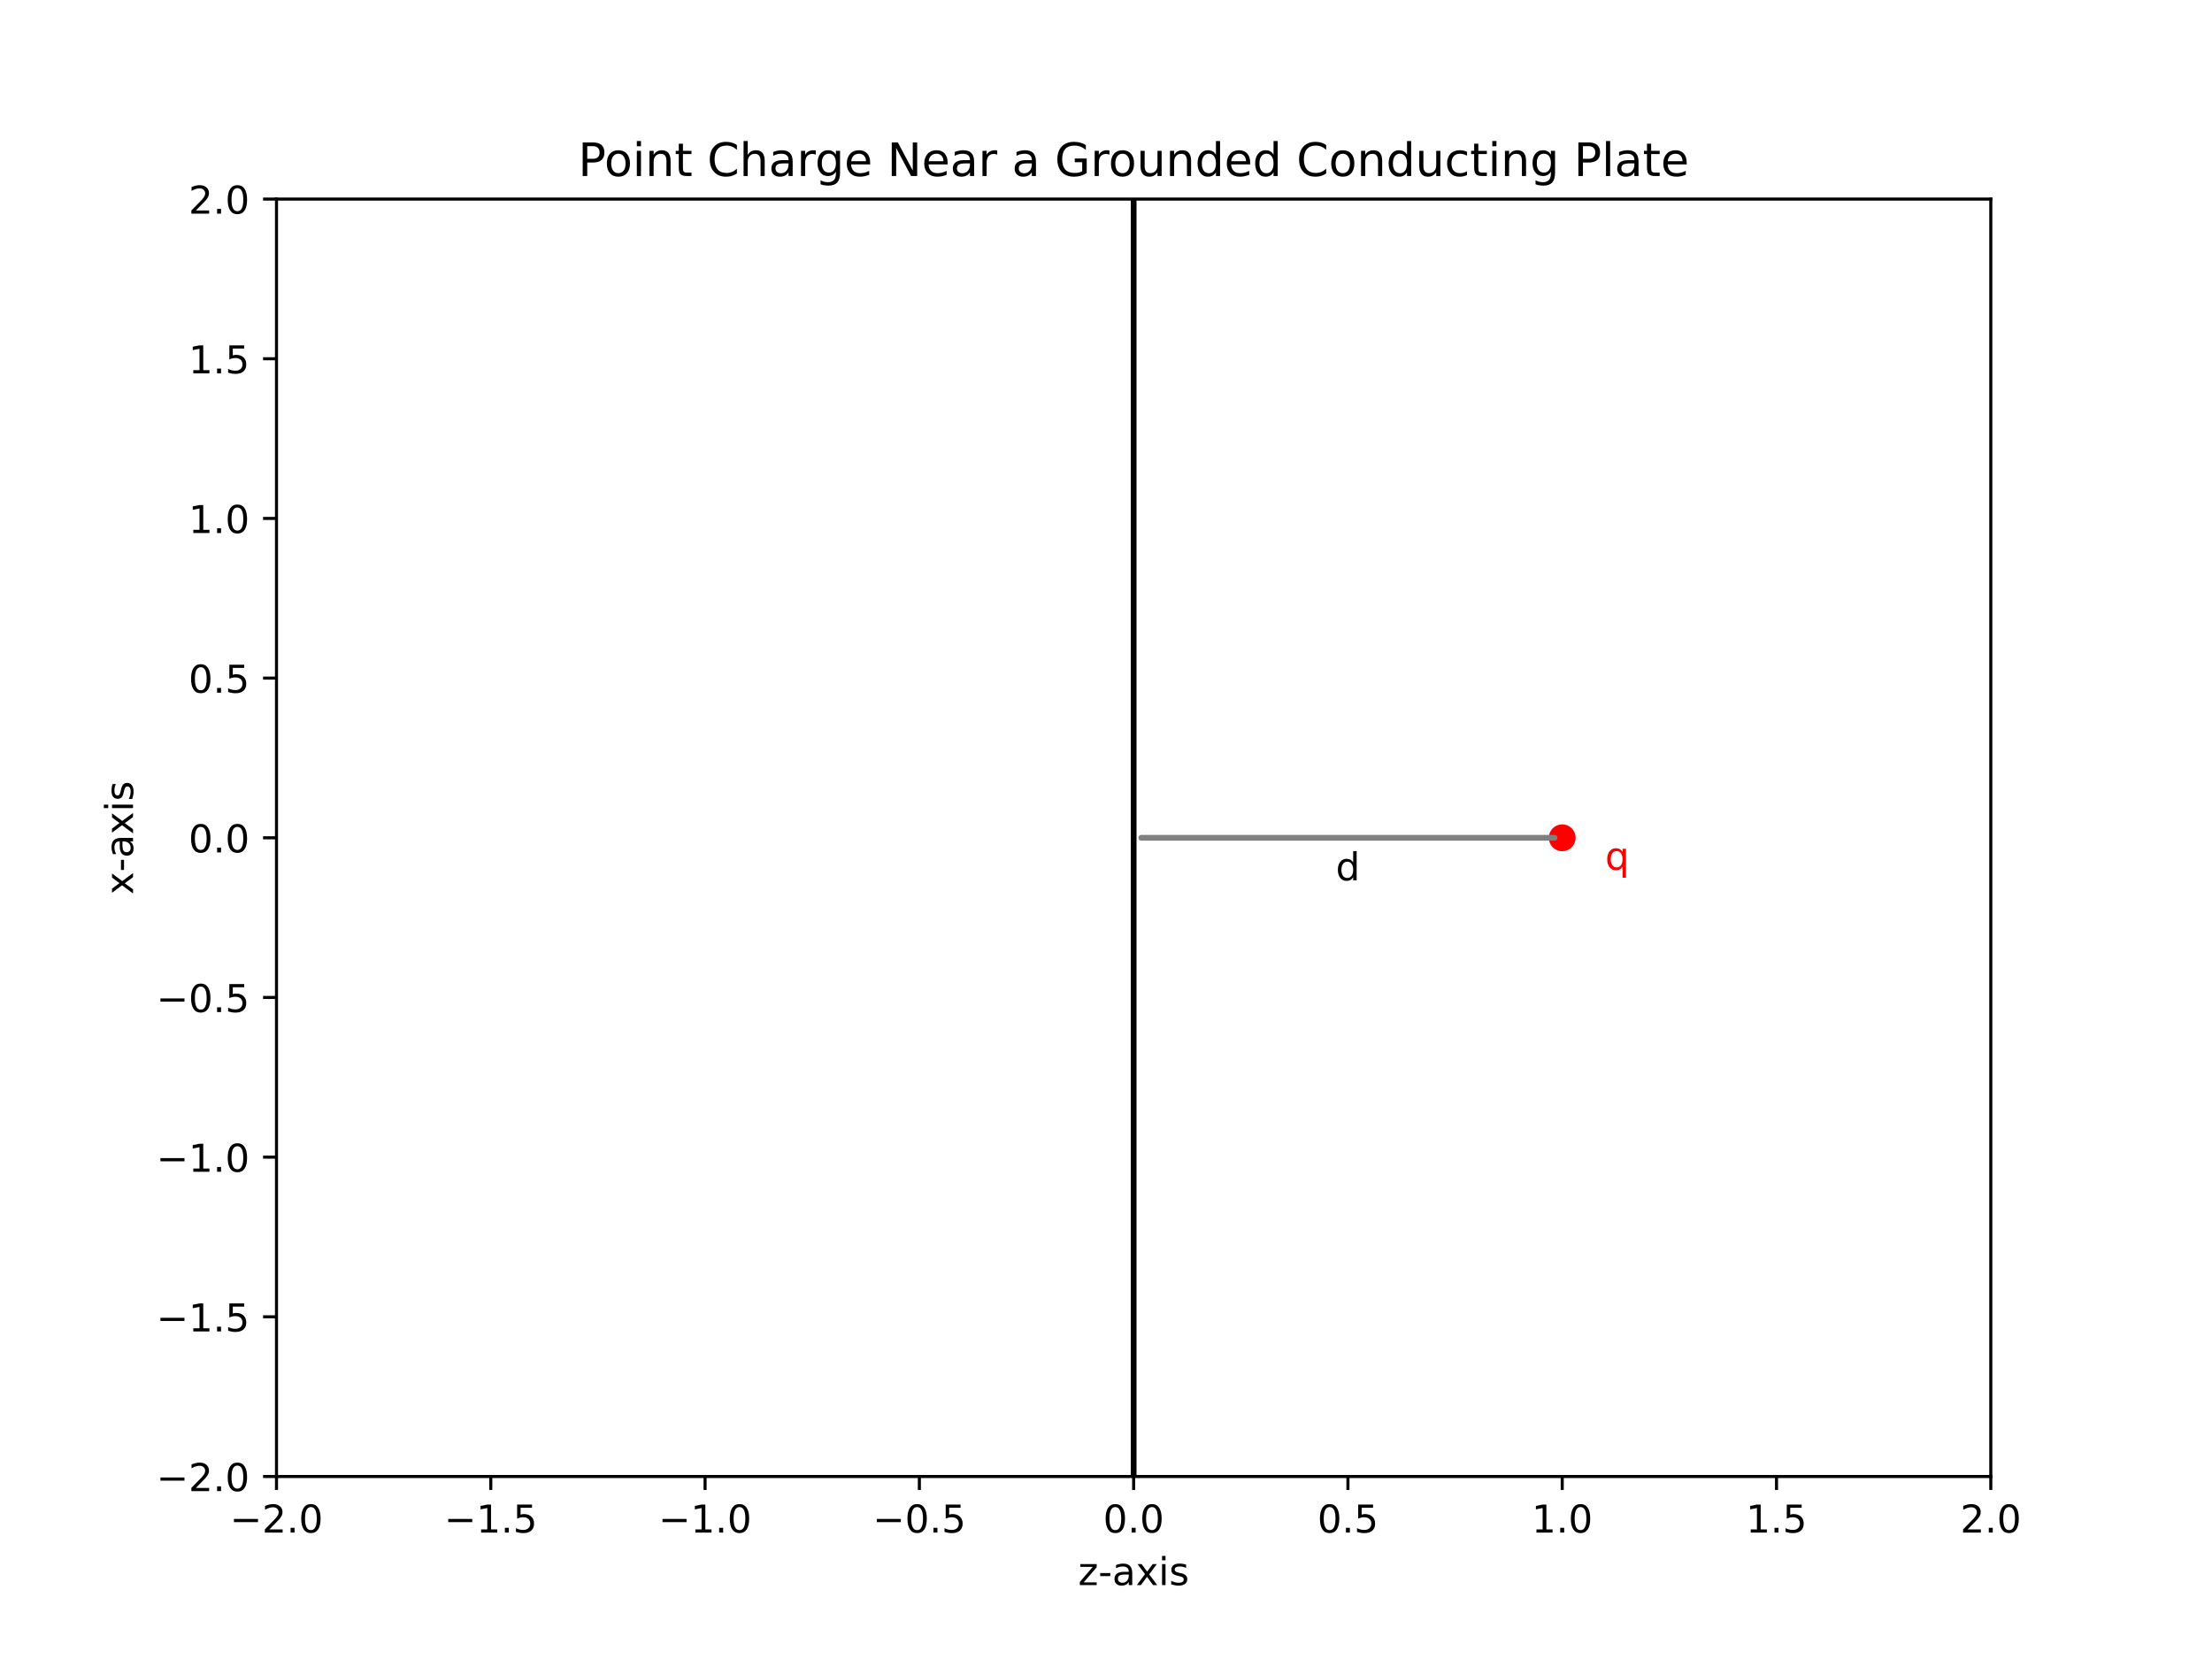
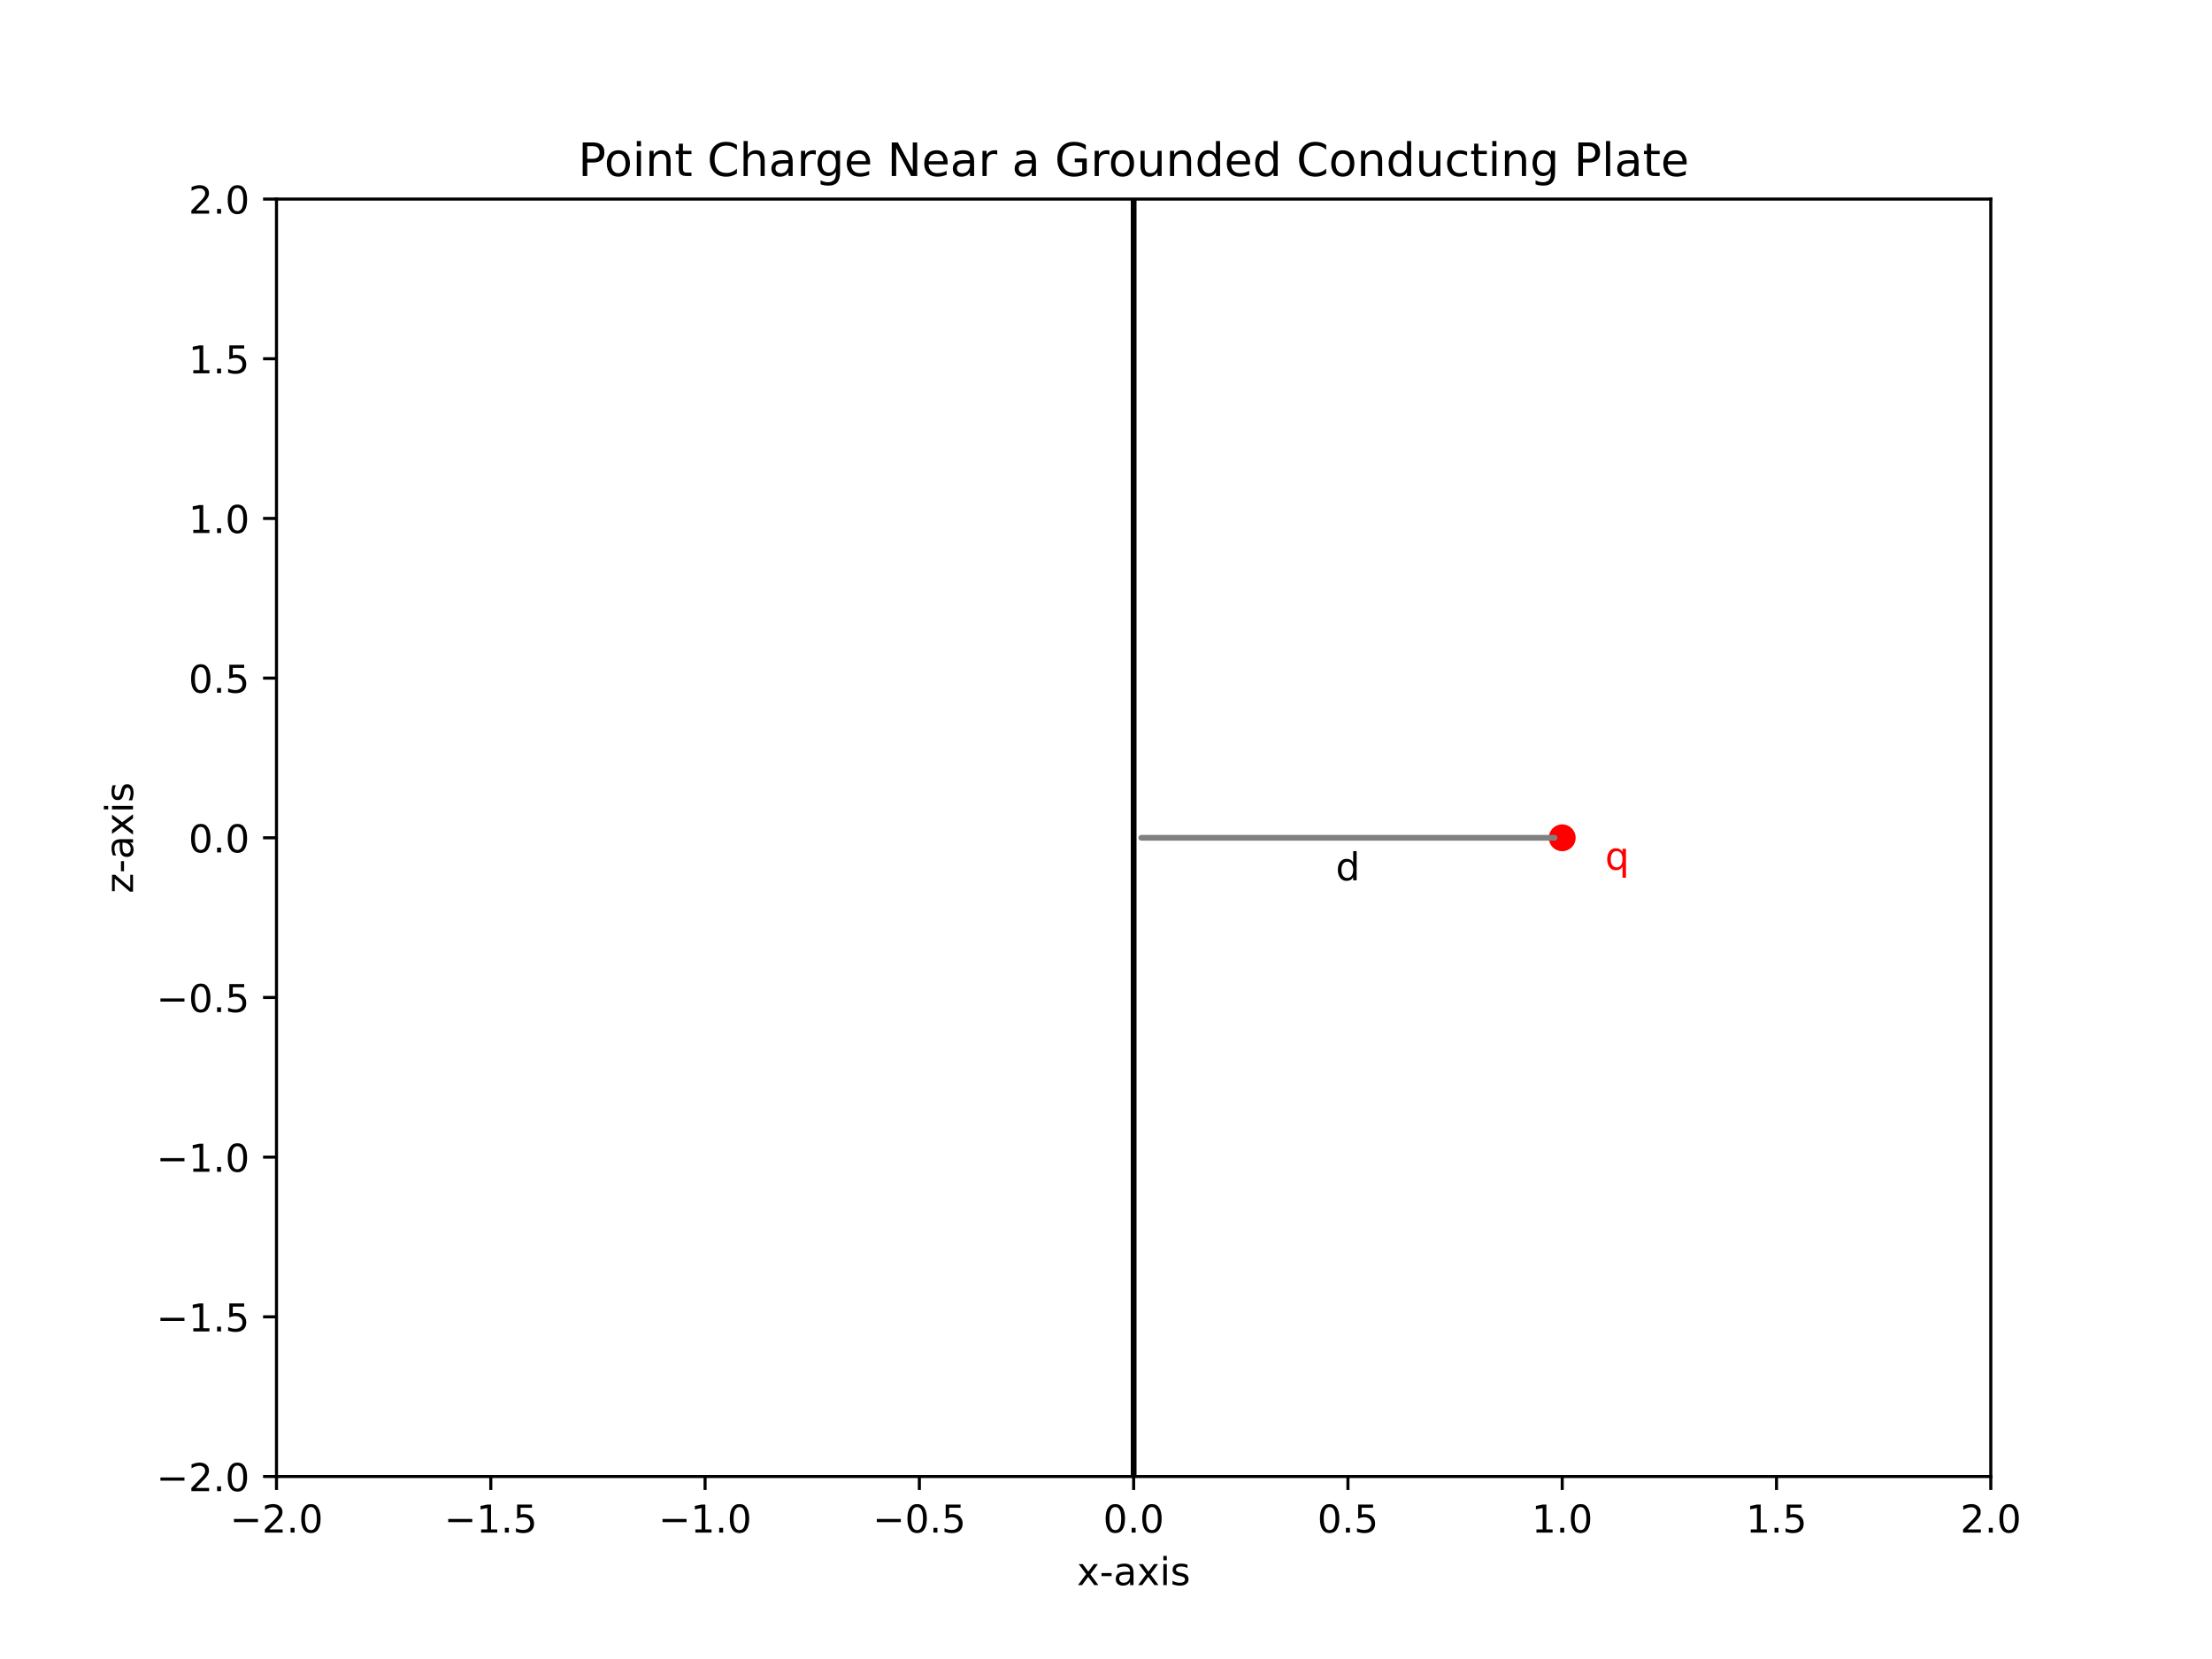
<svg xmlns="http://www.w3.org/2000/svg" xmlns:xlink="http://www.w3.org/1999/xlink" width="576pt" height="432pt" viewBox="0 0 576 432" version="1.1">
  <defs>
    <style type="text/css">*{stroke-linejoin: round; stroke-linecap: butt}</style>
  </defs>
  <g id="figure_1">
    <g id="patch_1">
      <path d="M 0 432  L 576 432  L 576 0  L 0 0  z " style="fill: #ffffff" />
    </g>
    <g id="axes_1">
      <g id="patch_2">
        <path d="M 72 384.48  L 518.4 384.48  L 518.4 51.84  L 72 51.84  z " style="fill: #ffffff" />
      </g>
      <g id="matplotlib.axis_1">
        <g id="xtick_1">
          <g id="line2d_1">
            <defs>
-               <path id="md4dc436778" d="M 0 0  L 0 3.5  " style="stroke: #000000; stroke-width: 0.8" />
+               <path id="mcc4cd0600a" d="M 0 0  L 0 3.5  " style="stroke: #000000; stroke-width: 0.8" />
            </defs>
            <g>
-               <use xlink:href="#md4dc436778" x="72" y="384.48" style="stroke: #000000; stroke-width: 0.8" />
+               <use xlink:href="#mcc4cd0600a" x="72" y="384.48" style="stroke: #000000; stroke-width: 0.8" />
            </g>
          </g>
          <g id="text_1">
            <g transform="translate(59.85859 399.0784) scale(0.1 -0.1)">
              <defs>
                <path id="DejaVuSans-2212" d="M 678 2272  L 4684 2272  L 4684 1741  L 678 1741  L 678 2272  z " transform="scale(0.015625)" />
                <path id="DejaVuSans-32" d="M 1228 531  L 3431 531  L 3431 0  L 469 0  L 469 531  Q 828 903 1448 1529  Q 2069 2156 2228 2338  Q 2531 2678 2651 2914  Q 2772 3150 2772 3378  Q 2772 3750 2511 3984  Q 2250 4219 1831 4219  Q 1534 4219 1204 4116  Q 875 4013 500 3803  L 500 4441  Q 881 4594 1212 4672  Q 1544 4750 1819 4750  Q 2544 4750 2975 4387  Q 3406 4025 3406 3419  Q 3406 3131 3298 2873  Q 3191 2616 2906 2266  Q 2828 2175 2409 1742  Q 1991 1309 1228 531  z " transform="scale(0.015625)" />
                <path id="DejaVuSans-2e" d="M 684 794  L 1344 794  L 1344 0  L 684 0  L 684 794  z " transform="scale(0.015625)" />
                <path id="DejaVuSans-30" d="M 2034 4250  Q 1547 4250 1301 3770  Q 1056 3291 1056 2328  Q 1056 1369 1301 889  Q 1547 409 2034 409  Q 2525 409 2770 889  Q 3016 1369 3016 2328  Q 3016 3291 2770 3770  Q 2525 4250 2034 4250  z M 2034 4750  Q 2819 4750 3233 4129  Q 3647 3509 3647 2328  Q 3647 1150 3233 529  Q 2819 -91 2034 -91  Q 1250 -91 836 529  Q 422 1150 422 2328  Q 422 3509 836 4129  Q 1250 4750 2034 4750  z " transform="scale(0.015625)" />
              </defs>
              <use xlink:href="#DejaVuSans-2212" />
              <use xlink:href="#DejaVuSans-32" x="83.789" />
              <use xlink:href="#DejaVuSans-2e" x="147.412" />
              <use xlink:href="#DejaVuSans-30" x="179.199" />
            </g>
          </g>
        </g>
        <g id="xtick_2">
          <g id="line2d_2">
            <g>
-               <use xlink:href="#md4dc436778" x="127.8" y="384.48" style="stroke: #000000; stroke-width: 0.8" />
+               <use xlink:href="#mcc4cd0600a" x="127.8" y="384.48" style="stroke: #000000; stroke-width: 0.8" />
            </g>
          </g>
          <g id="text_2">
            <g transform="translate(115.6586 399.0784) scale(0.1 -0.1)">
              <defs>
                <path id="DejaVuSans-31" d="M 794 531  L 1825 531  L 1825 4091  L 703 3866  L 703 4441  L 1819 4666  L 2450 4666  L 2450 531  L 3481 531  L 3481 0  L 794 0  L 794 531  z " transform="scale(0.015625)" />
                <path id="DejaVuSans-35" d="M 691 4666  L 3169 4666  L 3169 4134  L 1269 4134  L 1269 2991  Q 1406 3038 1543 3061  Q 1681 3084 1819 3084  Q 2600 3084 3056 2656  Q 3513 2228 3513 1497  Q 3513 744 3044 326  Q 2575 -91 1722 -91  Q 1428 -91 1123 -41  Q 819 9 494 109  L 494 744  Q 775 591 1075 516  Q 1375 441 1709 441  Q 2250 441 2565 725  Q 2881 1009 2881 1497  Q 2881 1984 2565 2268  Q 2250 2553 1709 2553  Q 1456 2553 1204 2497  Q 953 2441 691 2322  L 691 4666  z " transform="scale(0.015625)" />
              </defs>
              <use xlink:href="#DejaVuSans-2212" />
              <use xlink:href="#DejaVuSans-31" x="83.789" />
              <use xlink:href="#DejaVuSans-2e" x="147.412" />
              <use xlink:href="#DejaVuSans-35" x="179.199" />
            </g>
          </g>
        </g>
        <g id="xtick_3">
          <g id="line2d_3">
            <g>
-               <use xlink:href="#md4dc436778" x="183.6" y="384.48" style="stroke: #000000; stroke-width: 0.8" />
+               <use xlink:href="#mcc4cd0600a" x="183.6" y="384.48" style="stroke: #000000; stroke-width: 0.8" />
            </g>
          </g>
          <g id="text_3">
            <g transform="translate(171.4586 399.0784) scale(0.1 -0.1)">
              <use xlink:href="#DejaVuSans-2212" />
              <use xlink:href="#DejaVuSans-31" x="83.789" />
              <use xlink:href="#DejaVuSans-2e" x="147.412" />
              <use xlink:href="#DejaVuSans-30" x="179.199" />
            </g>
          </g>
        </g>
        <g id="xtick_4">
          <g id="line2d_4">
            <g>
-               <use xlink:href="#md4dc436778" x="239.4" y="384.48" style="stroke: #000000; stroke-width: 0.8" />
+               <use xlink:href="#mcc4cd0600a" x="239.4" y="384.48" style="stroke: #000000; stroke-width: 0.8" />
            </g>
          </g>
          <g id="text_4">
            <g transform="translate(227.2586 399.0784) scale(0.1 -0.1)">
              <use xlink:href="#DejaVuSans-2212" />
              <use xlink:href="#DejaVuSans-30" x="83.789" />
              <use xlink:href="#DejaVuSans-2e" x="147.412" />
              <use xlink:href="#DejaVuSans-35" x="179.199" />
            </g>
          </g>
        </g>
        <g id="xtick_5">
          <g id="line2d_5">
            <g>
-               <use xlink:href="#md4dc436778" x="295.2" y="384.48" style="stroke: #000000; stroke-width: 0.8" />
+               <use xlink:href="#mcc4cd0600a" x="295.2" y="384.48" style="stroke: #000000; stroke-width: 0.8" />
            </g>
          </g>
          <g id="text_5">
            <g transform="translate(287.2484 399.0784) scale(0.1 -0.1)">
              <use xlink:href="#DejaVuSans-30" />
              <use xlink:href="#DejaVuSans-2e" x="63.623" />
              <use xlink:href="#DejaVuSans-30" x="95.41" />
            </g>
          </g>
        </g>
        <g id="xtick_6">
          <g id="line2d_6">
            <g>
-               <use xlink:href="#md4dc436778" x="351" y="384.48" style="stroke: #000000; stroke-width: 0.8" />
+               <use xlink:href="#mcc4cd0600a" x="351" y="384.48" style="stroke: #000000; stroke-width: 0.8" />
            </g>
          </g>
          <g id="text_6">
            <g transform="translate(343.0484 399.0784) scale(0.1 -0.1)">
              <use xlink:href="#DejaVuSans-30" />
              <use xlink:href="#DejaVuSans-2e" x="63.623" />
              <use xlink:href="#DejaVuSans-35" x="95.41" />
            </g>
          </g>
        </g>
        <g id="xtick_7">
          <g id="line2d_7">
            <g>
-               <use xlink:href="#md4dc436778" x="406.8" y="384.48" style="stroke: #000000; stroke-width: 0.8" />
+               <use xlink:href="#mcc4cd0600a" x="406.8" y="384.48" style="stroke: #000000; stroke-width: 0.8" />
            </g>
          </g>
          <g id="text_7">
            <g transform="translate(398.8484 399.0784) scale(0.1 -0.1)">
              <use xlink:href="#DejaVuSans-31" />
              <use xlink:href="#DejaVuSans-2e" x="63.623" />
              <use xlink:href="#DejaVuSans-30" x="95.41" />
            </g>
          </g>
        </g>
        <g id="xtick_8">
          <g id="line2d_8">
            <g>
-               <use xlink:href="#md4dc436778" x="462.6" y="384.48" style="stroke: #000000; stroke-width: 0.8" />
+               <use xlink:href="#mcc4cd0600a" x="462.6" y="384.48" style="stroke: #000000; stroke-width: 0.8" />
            </g>
          </g>
          <g id="text_8">
            <g transform="translate(454.6484 399.0784) scale(0.1 -0.1)">
              <use xlink:href="#DejaVuSans-31" />
              <use xlink:href="#DejaVuSans-2e" x="63.623" />
              <use xlink:href="#DejaVuSans-35" x="95.41" />
            </g>
          </g>
        </g>
        <g id="xtick_9">
          <g id="line2d_9">
            <g>
-               <use xlink:href="#md4dc436778" x="518.4" y="384.48" style="stroke: #000000; stroke-width: 0.8" />
+               <use xlink:href="#mcc4cd0600a" x="518.4" y="384.48" style="stroke: #000000; stroke-width: 0.8" />
            </g>
          </g>
          <g id="text_9">
            <g transform="translate(510.4484 399.0784) scale(0.1 -0.1)">
              <use xlink:href="#DejaVuSans-32" />
              <use xlink:href="#DejaVuSans-2e" x="63.623" />
              <use xlink:href="#DejaVuSans-30" x="95.41" />
            </g>
          </g>
        </g>
        <g id="text_10">
-           <g transform="translate(280.7547 412.7566) scale(0.1 -0.1)">
+           <g transform="translate(280.4195 412.7566) scale(0.1 -0.1)">
+             <defs>
+               <path id="DejaVuSans-78" d="M 3513 3500  L 2247 1797  L 3578 0  L 2900 0  L 1881 1375  L 863 0  L 184 0  L 1544 1831  L 300 3500  L 978 3500  L 1906 2253  L 2834 3500  L 3513 3500  z " transform="scale(0.015625)" />
+               <path id="DejaVuSans-2d" d="M 313 2009  L 1997 2009  L 1997 1497  L 313 1497  L 313 2009  z " transform="scale(0.015625)" />
+               <path id="DejaVuSans-61" d="M 2194 1759  Q 1497 1759 1228 1600  Q 959 1441 959 1056  Q 959 750 1161 570  Q 1363 391 1709 391  Q 2188 391 2477 730  Q 2766 1069 2766 1631  L 2766 1759  L 2194 1759  z M 3341 1997  L 3341 0  L 2766 0  L 2766 531  Q 2569 213 2275 61  Q 1981 -91 1556 -91  Q 1019 -91 701 211  Q 384 513 384 1019  Q 384 1609 779 1909  Q 1175 2209 1959 2209  L 2766 2209  L 2766 2266  Q 2766 2663 2505 2880  Q 2244 3097 1772 3097  Q 1472 3097 1187 3025  Q 903 2953 641 2809  L 641 3341  Q 956 3463 1253 3523  Q 1550 3584 1831 3584  Q 2591 3584 2966 3190  Q 3341 2797 3341 1997  z " transform="scale(0.015625)" />
+               <path id="DejaVuSans-69" d="M 603 3500  L 1178 3500  L 1178 0  L 603 0  L 603 3500  z M 603 4863  L 1178 4863  L 1178 4134  L 603 4134  L 603 4863  z " transform="scale(0.015625)" />
+               <path id="DejaVuSans-73" d="M 2834 3397  L 2834 2853  Q 2591 2978 2328 3040  Q 2066 3103 1784 3103  Q 1356 3103 1142 2972  Q 928 2841 928 2578  Q 928 2378 1081 2264  Q 1234 2150 1697 2047  L 1894 2003  Q 2506 1872 2764 1633  Q 3022 1394 3022 966  Q 3022 478 2636 193  Q 2250 -91 1575 -91  Q 1294 -91 989 -36  Q 684 19 347 128  L 347 722  Q 666 556 975 473  Q 1284 391 1588 391  Q 1994 391 2212 530  Q 2431 669 2431 922  Q 2431 1156 2273 1281  Q 2116 1406 1581 1522  L 1381 1569  Q 847 1681 609 1914  Q 372 2147 372 2553  Q 372 3047 722 3315  Q 1072 3584 1716 3584  Q 2034 3584 2315 3537  Q 2597 3491 2834 3397  z " transform="scale(0.015625)" />
+             </defs>
+             <use xlink:href="#DejaVuSans-78" />
+             <use xlink:href="#DejaVuSans-2d" x="59.18" />
+             <use xlink:href="#DejaVuSans-61" x="95.264" />
+             <use xlink:href="#DejaVuSans-78" x="156.543" />
+             <use xlink:href="#DejaVuSans-69" x="215.723" />
+             <use xlink:href="#DejaVuSans-73" x="243.506" />
+           </g>
+         </g>
+       </g>
+       <g id="matplotlib.axis_2">
+         <g id="ytick_1">
+           <g id="line2d_10">
+             <defs>
+               <path id="maaf957b93c" d="M 0 0  L -3.5 0  " style="stroke: #000000; stroke-width: 0.8" />
+             </defs>
+             <g>
+               <use xlink:href="#maaf957b93c" x="72" y="384.48" style="stroke: #000000; stroke-width: 0.8" />
+             </g>
+           </g>
+           <g id="text_11">
+             <g transform="translate(40.71719 388.2792) scale(0.1 -0.1)">
+               <use xlink:href="#DejaVuSans-2212" />
+               <use xlink:href="#DejaVuSans-32" x="83.789" />
+               <use xlink:href="#DejaVuSans-2e" x="147.412" />
+               <use xlink:href="#DejaVuSans-30" x="179.199" />
+             </g>
+           </g>
+         </g>
+         <g id="ytick_2">
+           <g id="line2d_11">
+             <g>
+               <use xlink:href="#maaf957b93c" x="72" y="342.9" style="stroke: #000000; stroke-width: 0.8" />
+             </g>
+           </g>
+           <g id="text_12">
+             <g transform="translate(40.71719 346.6992) scale(0.1 -0.1)">
+               <use xlink:href="#DejaVuSans-2212" />
+               <use xlink:href="#DejaVuSans-31" x="83.789" />
+               <use xlink:href="#DejaVuSans-2e" x="147.412" />
+               <use xlink:href="#DejaVuSans-35" x="179.199" />
+             </g>
+           </g>
+         </g>
+         <g id="ytick_3">
+           <g id="line2d_12">
+             <g>
+               <use xlink:href="#maaf957b93c" x="72" y="301.32" style="stroke: #000000; stroke-width: 0.8" />
+             </g>
+           </g>
+           <g id="text_13">
+             <g transform="translate(40.71719 305.1192) scale(0.1 -0.1)">
+               <use xlink:href="#DejaVuSans-2212" />
+               <use xlink:href="#DejaVuSans-31" x="83.789" />
+               <use xlink:href="#DejaVuSans-2e" x="147.412" />
+               <use xlink:href="#DejaVuSans-30" x="179.199" />
+             </g>
+           </g>
+         </g>
+         <g id="ytick_4">
+           <g id="line2d_13">
+             <g>
+               <use xlink:href="#maaf957b93c" x="72" y="259.74" style="stroke: #000000; stroke-width: 0.8" />
+             </g>
+           </g>
+           <g id="text_14">
+             <g transform="translate(40.71719 263.5392) scale(0.1 -0.1)">
+               <use xlink:href="#DejaVuSans-2212" />
+               <use xlink:href="#DejaVuSans-30" x="83.789" />
+               <use xlink:href="#DejaVuSans-2e" x="147.412" />
+               <use xlink:href="#DejaVuSans-35" x="179.199" />
+             </g>
+           </g>
+         </g>
+         <g id="ytick_5">
+           <g id="line2d_14">
+             <g>
+               <use xlink:href="#maaf957b93c" x="72" y="218.16" style="stroke: #000000; stroke-width: 0.8" />
+             </g>
+           </g>
+           <g id="text_15">
+             <g transform="translate(49.09687 221.9592) scale(0.1 -0.1)">
+               <use xlink:href="#DejaVuSans-30" />
+               <use xlink:href="#DejaVuSans-2e" x="63.623" />
+               <use xlink:href="#DejaVuSans-30" x="95.41" />
+             </g>
+           </g>
+         </g>
+         <g id="ytick_6">
+           <g id="line2d_15">
+             <g>
+               <use xlink:href="#maaf957b93c" x="72" y="176.58" style="stroke: #000000; stroke-width: 0.8" />
+             </g>
+           </g>
+           <g id="text_16">
+             <g transform="translate(49.09687 180.3792) scale(0.1 -0.1)">
+               <use xlink:href="#DejaVuSans-30" />
+               <use xlink:href="#DejaVuSans-2e" x="63.623" />
+               <use xlink:href="#DejaVuSans-35" x="95.41" />
+             </g>
+           </g>
+         </g>
+         <g id="ytick_7">
+           <g id="line2d_16">
+             <g>
+               <use xlink:href="#maaf957b93c" x="72" y="135" style="stroke: #000000; stroke-width: 0.8" />
+             </g>
+           </g>
+           <g id="text_17">
+             <g transform="translate(49.09687 138.7992) scale(0.1 -0.1)">
+               <use xlink:href="#DejaVuSans-31" />
+               <use xlink:href="#DejaVuSans-2e" x="63.623" />
+               <use xlink:href="#DejaVuSans-30" x="95.41" />
+             </g>
+           </g>
+         </g>
+         <g id="ytick_8">
+           <g id="line2d_17">
+             <g>
+               <use xlink:href="#maaf957b93c" x="72" y="93.42" style="stroke: #000000; stroke-width: 0.8" />
+             </g>
+           </g>
+           <g id="text_18">
+             <g transform="translate(49.09687 97.21922) scale(0.1 -0.1)">
+               <use xlink:href="#DejaVuSans-31" />
+               <use xlink:href="#DejaVuSans-2e" x="63.623" />
+               <use xlink:href="#DejaVuSans-35" x="95.41" />
+             </g>
+           </g>
+         </g>
+         <g id="ytick_9">
+           <g id="line2d_18">
+             <g>
+               <use xlink:href="#maaf957b93c" x="72" y="51.84" style="stroke: #000000; stroke-width: 0.8" />
+             </g>
+           </g>
+           <g id="text_19">
+             <g transform="translate(49.09687 55.63922) scale(0.1 -0.1)">
+               <use xlink:href="#DejaVuSans-32" />
+               <use xlink:href="#DejaVuSans-2e" x="63.623" />
+               <use xlink:href="#DejaVuSans-30" x="95.41" />
+             </g>
+           </g>
+         </g>
+         <g id="text_20">
+           <g transform="translate(34.6375 232.6053) rotate(-90) scale(0.1 -0.1)">
            <defs>
              <path id="DejaVuSans-7a" d="M 353 3500  L 3084 3500  L 3084 2975  L 922 459  L 3084 459  L 3084 0  L 275 0  L 275 525  L 2438 3041  L 353 3041  L 353 3500  z " transform="scale(0.015625)" />
-               <path id="DejaVuSans-2d" d="M 313 2009  L 1997 2009  L 1997 1497  L 313 1497  L 313 2009  z " transform="scale(0.015625)" />
-               <path id="DejaVuSans-61" d="M 2194 1759  Q 1497 1759 1228 1600  Q 959 1441 959 1056  Q 959 750 1161 570  Q 1363 391 1709 391  Q 2188 391 2477 730  Q 2766 1069 2766 1631  L 2766 1759  L 2194 1759  z M 3341 1997  L 3341 0  L 2766 0  L 2766 531  Q 2569 213 2275 61  Q 1981 -91 1556 -91  Q 1019 -91 701 211  Q 384 513 384 1019  Q 384 1609 779 1909  Q 1175 2209 1959 2209  L 2766 2209  L 2766 2266  Q 2766 2663 2505 2880  Q 2244 3097 1772 3097  Q 1472 3097 1187 3025  Q 903 2953 641 2809  L 641 3341  Q 956 3463 1253 3523  Q 1550 3584 1831 3584  Q 2591 3584 2966 3190  Q 3341 2797 3341 1997  z " transform="scale(0.015625)" />
-               <path id="DejaVuSans-78" d="M 3513 3500  L 2247 1797  L 3578 0  L 2900 0  L 1881 1375  L 863 0  L 184 0  L 1544 1831  L 300 3500  L 978 3500  L 1906 2253  L 2834 3500  L 3513 3500  z " transform="scale(0.015625)" />
-               <path id="DejaVuSans-69" d="M 603 3500  L 1178 3500  L 1178 0  L 603 0  L 603 3500  z M 603 4863  L 1178 4863  L 1178 4134  L 603 4134  L 603 4863  z " transform="scale(0.015625)" />
-               <path id="DejaVuSans-73" d="M 2834 3397  L 2834 2853  Q 2591 2978 2328 3040  Q 2066 3103 1784 3103  Q 1356 3103 1142 2972  Q 928 2841 928 2578  Q 928 2378 1081 2264  Q 1234 2150 1697 2047  L 1894 2003  Q 2506 1872 2764 1633  Q 3022 1394 3022 966  Q 3022 478 2636 193  Q 2250 -91 1575 -91  Q 1294 -91 989 -36  Q 684 19 347 128  L 347 722  Q 666 556 975 473  Q 1284 391 1588 391  Q 1994 391 2212 530  Q 2431 669 2431 922  Q 2431 1156 2273 1281  Q 2116 1406 1581 1522  L 1381 1569  Q 847 1681 609 1914  Q 372 2147 372 2553  Q 372 3047 722 3315  Q 1072 3584 1716 3584  Q 2034 3584 2315 3537  Q 2597 3491 2834 3397  z " transform="scale(0.015625)" />
            </defs>
            <use xlink:href="#DejaVuSans-7a" />
            <use xlink:href="#DejaVuSans-2d" x="52.49" />
            <use xlink:href="#DejaVuSans-61" x="88.574" />
            <use xlink:href="#DejaVuSans-78" x="149.854" />
            <use xlink:href="#DejaVuSans-69" x="209.033" />
            <use xlink:href="#DejaVuSans-73" x="236.816" />
          </g>
        </g>
      </g>
-       <g id="matplotlib.axis_2">
-         <g id="ytick_1">
-           <g id="line2d_10">
-             <defs>
-               <path id="md4d165889a" d="M 0 0  L -3.5 0  " style="stroke: #000000; stroke-width: 0.8" />
-             </defs>
-             <g>
-               <use xlink:href="#md4d165889a" x="72" y="384.48" style="stroke: #000000; stroke-width: 0.8" />
-             </g>
-           </g>
-           <g id="text_11">
-             <g transform="translate(40.71719 388.2792) scale(0.1 -0.1)">
-               <use xlink:href="#DejaVuSans-2212" />
-               <use xlink:href="#DejaVuSans-32" x="83.789" />
-               <use xlink:href="#DejaVuSans-2e" x="147.412" />
-               <use xlink:href="#DejaVuSans-30" x="179.199" />
-             </g>
-           </g>
-         </g>
-         <g id="ytick_2">
-           <g id="line2d_11">
-             <g>
-               <use xlink:href="#md4d165889a" x="72" y="342.9" style="stroke: #000000; stroke-width: 0.8" />
-             </g>
-           </g>
-           <g id="text_12">
-             <g transform="translate(40.71719 346.6992) scale(0.1 -0.1)">
-               <use xlink:href="#DejaVuSans-2212" />
-               <use xlink:href="#DejaVuSans-31" x="83.789" />
-               <use xlink:href="#DejaVuSans-2e" x="147.412" />
-               <use xlink:href="#DejaVuSans-35" x="179.199" />
-             </g>
-           </g>
-         </g>
-         <g id="ytick_3">
-           <g id="line2d_12">
-             <g>
-               <use xlink:href="#md4d165889a" x="72" y="301.32" style="stroke: #000000; stroke-width: 0.8" />
-             </g>
-           </g>
-           <g id="text_13">
-             <g transform="translate(40.71719 305.1192) scale(0.1 -0.1)">
-               <use xlink:href="#DejaVuSans-2212" />
-               <use xlink:href="#DejaVuSans-31" x="83.789" />
-               <use xlink:href="#DejaVuSans-2e" x="147.412" />
-               <use xlink:href="#DejaVuSans-30" x="179.199" />
-             </g>
-           </g>
-         </g>
-         <g id="ytick_4">
-           <g id="line2d_13">
-             <g>
-               <use xlink:href="#md4d165889a" x="72" y="259.74" style="stroke: #000000; stroke-width: 0.8" />
-             </g>
-           </g>
-           <g id="text_14">
-             <g transform="translate(40.71719 263.5392) scale(0.1 -0.1)">
-               <use xlink:href="#DejaVuSans-2212" />
-               <use xlink:href="#DejaVuSans-30" x="83.789" />
-               <use xlink:href="#DejaVuSans-2e" x="147.412" />
-               <use xlink:href="#DejaVuSans-35" x="179.199" />
-             </g>
-           </g>
-         </g>
-         <g id="ytick_5">
-           <g id="line2d_14">
-             <g>
-               <use xlink:href="#md4d165889a" x="72" y="218.16" style="stroke: #000000; stroke-width: 0.8" />
-             </g>
-           </g>
-           <g id="text_15">
-             <g transform="translate(49.09687 221.9592) scale(0.1 -0.1)">
-               <use xlink:href="#DejaVuSans-30" />
-               <use xlink:href="#DejaVuSans-2e" x="63.623" />
-               <use xlink:href="#DejaVuSans-30" x="95.41" />
-             </g>
-           </g>
-         </g>
-         <g id="ytick_6">
-           <g id="line2d_15">
-             <g>
-               <use xlink:href="#md4d165889a" x="72" y="176.58" style="stroke: #000000; stroke-width: 0.8" />
-             </g>
-           </g>
-           <g id="text_16">
-             <g transform="translate(49.09687 180.3792) scale(0.1 -0.1)">
-               <use xlink:href="#DejaVuSans-30" />
-               <use xlink:href="#DejaVuSans-2e" x="63.623" />
-               <use xlink:href="#DejaVuSans-35" x="95.41" />
-             </g>
-           </g>
-         </g>
-         <g id="ytick_7">
-           <g id="line2d_16">
-             <g>
-               <use xlink:href="#md4d165889a" x="72" y="135" style="stroke: #000000; stroke-width: 0.8" />
-             </g>
-           </g>
-           <g id="text_17">
-             <g transform="translate(49.09687 138.7992) scale(0.1 -0.1)">
-               <use xlink:href="#DejaVuSans-31" />
-               <use xlink:href="#DejaVuSans-2e" x="63.623" />
-               <use xlink:href="#DejaVuSans-30" x="95.41" />
-             </g>
-           </g>
-         </g>
-         <g id="ytick_8">
-           <g id="line2d_17">
-             <g>
-               <use xlink:href="#md4d165889a" x="72" y="93.42" style="stroke: #000000; stroke-width: 0.8" />
-             </g>
-           </g>
-           <g id="text_18">
-             <g transform="translate(49.09687 97.21922) scale(0.1 -0.1)">
-               <use xlink:href="#DejaVuSans-31" />
-               <use xlink:href="#DejaVuSans-2e" x="63.623" />
-               <use xlink:href="#DejaVuSans-35" x="95.41" />
-             </g>
-           </g>
-         </g>
-         <g id="ytick_9">
-           <g id="line2d_18">
-             <g>
-               <use xlink:href="#md4d165889a" x="72" y="51.84" style="stroke: #000000; stroke-width: 0.8" />
-             </g>
-           </g>
-           <g id="text_19">
-             <g transform="translate(49.09687 55.63922) scale(0.1 -0.1)">
-               <use xlink:href="#DejaVuSans-32" />
-               <use xlink:href="#DejaVuSans-2e" x="63.623" />
-               <use xlink:href="#DejaVuSans-30" x="95.41" />
-             </g>
-           </g>
-         </g>
-         <g id="text_20">
-           <g transform="translate(34.6375 232.9405) rotate(-90) scale(0.1 -0.1)">
-             <use xlink:href="#DejaVuSans-78" />
-             <use xlink:href="#DejaVuSans-2d" x="59.18" />
-             <use xlink:href="#DejaVuSans-61" x="95.264" />
-             <use xlink:href="#DejaVuSans-78" x="156.543" />
-             <use xlink:href="#DejaVuSans-69" x="215.723" />
-             <use xlink:href="#DejaVuSans-73" x="243.506" />
-           </g>
-         </g>
-       </g>
      <g id="line2d_19">
-         <path d="M 295.2 384.48  L 295.2 51.84  " clip-path="url(#pec9fbe20e1)" style="fill: none; stroke: #000000; stroke-width: 1.5; stroke-linecap: square" />
+         <path d="M 295.2 384.48  L 295.2 51.84  " clip-path="url(#pdc4ac192c9)" style="fill: none; stroke: #000000; stroke-width: 1.5; stroke-linecap: square" />
      </g>
      <g id="line2d_20">
        <defs>
-           <path id="m7170bad0c5" d="M 0 3  C 0.796 3 1.559 2.684 2.121 2.121  C 2.684 1.559 3 0.796 3 0  C 3 -0.796 2.684 -1.559 2.121 -2.121  C 1.559 -2.684 0.796 -3 0 -3  C -0.796 -3 -1.559 -2.684 -2.121 -2.121  C -2.684 -1.559 -3 -0.796 -3 0  C -3 0.796 -2.684 1.559 -2.121 2.121  C -1.559 2.684 -0.796 3 0 3  z " style="stroke: #ff0000" />
+           <path id="mf3ac9afd42" d="M 0 3  C 0.796 3 1.559 2.684 2.121 2.121  C 2.684 1.559 3 0.796 3 0  C 3 -0.796 2.684 -1.559 2.121 -2.121  C 1.559 -2.684 0.796 -3 0 -3  C -0.796 -3 -1.559 -2.684 -2.121 -2.121  C -2.684 -1.559 -3 -0.796 -3 0  C -3 0.796 -2.684 1.559 -2.121 2.121  C -1.559 2.684 -0.796 3 0 3  z " style="stroke: #ff0000" />
        </defs>
-         <g clip-path="url(#pec9fbe20e1)">
-           <use xlink:href="#m7170bad0c5" x="406.8" y="218.16" style="fill: #ff0000; stroke: #ff0000" />
+         <g clip-path="url(#pdc4ac192c9)">
+           <use xlink:href="#mf3ac9afd42" x="406.8" y="218.16" style="fill: #ff0000; stroke: #ff0000" />
        </g>
      </g>
      <g id="patch_3">
        <path d="M 72 384.48  L 72 51.84  " style="fill: none; stroke: #000000; stroke-width: 0.8; stroke-linejoin: miter; stroke-linecap: square" />
      </g>
      <g id="patch_4">
        <path d="M 518.4 384.48  L 518.4 51.84  " style="fill: none; stroke: #000000; stroke-width: 0.8; stroke-linejoin: miter; stroke-linecap: square" />
      </g>
      <g id="patch_5">
        <path d="M 72 384.48  L 518.4 384.48  " style="fill: none; stroke: #000000; stroke-width: 0.8; stroke-linejoin: miter; stroke-linecap: square" />
      </g>
      <g id="patch_6">
        <path d="M 72 51.84  L 518.4 51.84  " style="fill: none; stroke: #000000; stroke-width: 0.8; stroke-linejoin: miter; stroke-linecap: square" />
      </g>
      <g id="text_21">
        <g style="fill: #ff0000" transform="translate(417.96 226.476) scale(0.1 -0.1)">
          <defs>
            <path id="DejaVuSans-71" d="M 947 1747  Q 947 1113 1208 752  Q 1469 391 1925 391  Q 2381 391 2643 752  Q 2906 1113 2906 1747  Q 2906 2381 2643 2742  Q 2381 3103 1925 3103  Q 1469 3103 1208 2742  Q 947 2381 947 1747  z M 2906 525  Q 2725 213 2448 61  Q 2172 -91 1784 -91  Q 1150 -91 751 415  Q 353 922 353 1747  Q 353 2572 751 3078  Q 1150 3584 1784 3584  Q 2172 3584 2448 3432  Q 2725 3281 2906 2969  L 2906 3500  L 3481 3500  L 3481 -1331  L 2906 -1331  L 2906 525  z " transform="scale(0.015625)" />
          </defs>
          <use xlink:href="#DejaVuSans-71" />
        </g>
      </g>
      <g id="patch_7">
        <path d="M 404.801 218.16  Q 350.999 218.16 297.197 218.16  " style="fill: none; stroke: #808080; stroke-width: 1.5; stroke-linecap: round" />
      </g>
      <g id="text_22">
        <g transform="translate(347.8258 229.2354) scale(0.1 -0.1)">
          <defs>
            <path id="DejaVuSans-64" d="M 2906 2969  L 2906 4863  L 3481 4863  L 3481 0  L 2906 0  L 2906 525  Q 2725 213 2448 61  Q 2172 -91 1784 -91  Q 1150 -91 751 415  Q 353 922 353 1747  Q 353 2572 751 3078  Q 1150 3584 1784 3584  Q 2172 3584 2448 3432  Q 2725 3281 2906 2969  z M 947 1747  Q 947 1113 1208 752  Q 1469 391 1925 391  Q 2381 391 2643 752  Q 2906 1113 2906 1747  Q 2906 2381 2643 2742  Q 2381 3103 1925 3103  Q 1469 3103 1208 2742  Q 947 2381 947 1747  z " transform="scale(0.015625)" />
          </defs>
          <use xlink:href="#DejaVuSans-64" />
        </g>
      </g>
      <g id="text_23">
        <g transform="translate(150.5559 45.84) scale(0.12 -0.12)">
          <defs>
            <path id="DejaVuSans-50" d="M 1259 4147  L 1259 2394  L 2053 2394  Q 2494 2394 2734 2622  Q 2975 2850 2975 3272  Q 2975 3691 2734 3919  Q 2494 4147 2053 4147  L 1259 4147  z M 628 4666  L 2053 4666  Q 2838 4666 3239 4311  Q 3641 3956 3641 3272  Q 3641 2581 3239 2228  Q 2838 1875 2053 1875  L 1259 1875  L 1259 0  L 628 0  L 628 4666  z " transform="scale(0.015625)" />
            <path id="DejaVuSans-6f" d="M 1959 3097  Q 1497 3097 1228 2736  Q 959 2375 959 1747  Q 959 1119 1226 758  Q 1494 397 1959 397  Q 2419 397 2687 759  Q 2956 1122 2956 1747  Q 2956 2369 2687 2733  Q 2419 3097 1959 3097  z M 1959 3584  Q 2709 3584 3137 3096  Q 3566 2609 3566 1747  Q 3566 888 3137 398  Q 2709 -91 1959 -91  Q 1206 -91 779 398  Q 353 888 353 1747  Q 353 2609 779 3096  Q 1206 3584 1959 3584  z " transform="scale(0.015625)" />
            <path id="DejaVuSans-6e" d="M 3513 2113  L 3513 0  L 2938 0  L 2938 2094  Q 2938 2591 2744 2837  Q 2550 3084 2163 3084  Q 1697 3084 1428 2787  Q 1159 2491 1159 1978  L 1159 0  L 581 0  L 581 3500  L 1159 3500  L 1159 2956  Q 1366 3272 1645 3428  Q 1925 3584 2291 3584  Q 2894 3584 3203 3211  Q 3513 2838 3513 2113  z " transform="scale(0.015625)" />
            <path id="DejaVuSans-74" d="M 1172 4494  L 1172 3500  L 2356 3500  L 2356 3053  L 1172 3053  L 1172 1153  Q 1172 725 1289 603  Q 1406 481 1766 481  L 2356 481  L 2356 0  L 1766 0  Q 1100 0 847 248  Q 594 497 594 1153  L 594 3053  L 172 3053  L 172 3500  L 594 3500  L 594 4494  L 1172 4494  z " transform="scale(0.015625)" />
            <path id="DejaVuSans-20" transform="scale(0.015625)" />
            <path id="DejaVuSans-43" d="M 4122 4306  L 4122 3641  Q 3803 3938 3442 4084  Q 3081 4231 2675 4231  Q 1875 4231 1450 3742  Q 1025 3253 1025 2328  Q 1025 1406 1450 917  Q 1875 428 2675 428  Q 3081 428 3442 575  Q 3803 722 4122 1019  L 4122 359  Q 3791 134 3420 21  Q 3050 -91 2638 -91  Q 1578 -91 968 557  Q 359 1206 359 2328  Q 359 3453 968 4101  Q 1578 4750 2638 4750  Q 3056 4750 3426 4639  Q 3797 4528 4122 4306  z " transform="scale(0.015625)" />
            <path id="DejaVuSans-68" d="M 3513 2113  L 3513 0  L 2938 0  L 2938 2094  Q 2938 2591 2744 2837  Q 2550 3084 2163 3084  Q 1697 3084 1428 2787  Q 1159 2491 1159 1978  L 1159 0  L 581 0  L 581 4863  L 1159 4863  L 1159 2956  Q 1366 3272 1645 3428  Q 1925 3584 2291 3584  Q 2894 3584 3203 3211  Q 3513 2838 3513 2113  z " transform="scale(0.015625)" />
            <path id="DejaVuSans-72" d="M 2631 2963  Q 2534 3019 2420 3045  Q 2306 3072 2169 3072  Q 1681 3072 1420 2755  Q 1159 2438 1159 1844  L 1159 0  L 581 0  L 581 3500  L 1159 3500  L 1159 2956  Q 1341 3275 1631 3429  Q 1922 3584 2338 3584  Q 2397 3584 2469 3576  Q 2541 3569 2628 3553  L 2631 2963  z " transform="scale(0.015625)" />
            <path id="DejaVuSans-67" d="M 2906 1791  Q 2906 2416 2648 2759  Q 2391 3103 1925 3103  Q 1463 3103 1205 2759  Q 947 2416 947 1791  Q 947 1169 1205 825  Q 1463 481 1925 481  Q 2391 481 2648 825  Q 2906 1169 2906 1791  z M 3481 434  Q 3481 -459 3084 -895  Q 2688 -1331 1869 -1331  Q 1566 -1331 1297 -1286  Q 1028 -1241 775 -1147  L 775 -588  Q 1028 -725 1275 -790  Q 1522 -856 1778 -856  Q 2344 -856 2625 -561  Q 2906 -266 2906 331  L 2906 616  Q 2728 306 2450 153  Q 2172 0 1784 0  Q 1141 0 747 490  Q 353 981 353 1791  Q 353 2603 747 3093  Q 1141 3584 1784 3584  Q 2172 3584 2450 3431  Q 2728 3278 2906 2969  L 2906 3500  L 3481 3500  L 3481 434  z " transform="scale(0.015625)" />
            <path id="DejaVuSans-65" d="M 3597 1894  L 3597 1613  L 953 1613  Q 991 1019 1311 708  Q 1631 397 2203 397  Q 2534 397 2845 478  Q 3156 559 3463 722  L 3463 178  Q 3153 47 2828 -22  Q 2503 -91 2169 -91  Q 1331 -91 842 396  Q 353 884 353 1716  Q 353 2575 817 3079  Q 1281 3584 2069 3584  Q 2775 3584 3186 3129  Q 3597 2675 3597 1894  z M 3022 2063  Q 3016 2534 2758 2815  Q 2500 3097 2075 3097  Q 1594 3097 1305 2825  Q 1016 2553 972 2059  L 3022 2063  z " transform="scale(0.015625)" />
            <path id="DejaVuSans-4e" d="M 628 4666  L 1478 4666  L 3547 763  L 3547 4666  L 4159 4666  L 4159 0  L 3309 0  L 1241 3903  L 1241 0  L 628 0  L 628 4666  z " transform="scale(0.015625)" />
            <path id="DejaVuSans-47" d="M 3809 666  L 3809 1919  L 2778 1919  L 2778 2438  L 4434 2438  L 4434 434  Q 4069 175 3628 42  Q 3188 -91 2688 -91  Q 1594 -91 976 548  Q 359 1188 359 2328  Q 359 3472 976 4111  Q 1594 4750 2688 4750  Q 3144 4750 3555 4637  Q 3966 4525 4313 4306  L 4313 3634  Q 3963 3931 3569 4081  Q 3175 4231 2741 4231  Q 1884 4231 1454 3753  Q 1025 3275 1025 2328  Q 1025 1384 1454 906  Q 1884 428 2741 428  Q 3075 428 3337 486  Q 3600 544 3809 666  z " transform="scale(0.015625)" />
            <path id="DejaVuSans-75" d="M 544 1381  L 544 3500  L 1119 3500  L 1119 1403  Q 1119 906 1312 657  Q 1506 409 1894 409  Q 2359 409 2629 706  Q 2900 1003 2900 1516  L 2900 3500  L 3475 3500  L 3475 0  L 2900 0  L 2900 538  Q 2691 219 2414 64  Q 2138 -91 1772 -91  Q 1169 -91 856 284  Q 544 659 544 1381  z M 1991 3584  L 1991 3584  z " transform="scale(0.015625)" />
            <path id="DejaVuSans-63" d="M 3122 3366  L 3122 2828  Q 2878 2963 2633 3030  Q 2388 3097 2138 3097  Q 1578 3097 1268 2742  Q 959 2388 959 1747  Q 959 1106 1268 751  Q 1578 397 2138 397  Q 2388 397 2633 464  Q 2878 531 3122 666  L 3122 134  Q 2881 22 2623 -34  Q 2366 -91 2075 -91  Q 1284 -91 818 406  Q 353 903 353 1747  Q 353 2603 823 3093  Q 1294 3584 2113 3584  Q 2378 3584 2631 3529  Q 2884 3475 3122 3366  z " transform="scale(0.015625)" />
            <path id="DejaVuSans-6c" d="M 603 4863  L 1178 4863  L 1178 0  L 603 0  L 603 4863  z " transform="scale(0.015625)" />
          </defs>
          <use xlink:href="#DejaVuSans-50" />
          <use xlink:href="#DejaVuSans-6f" x="56.678" />
          <use xlink:href="#DejaVuSans-69" x="117.859" />
          <use xlink:href="#DejaVuSans-6e" x="145.643" />
          <use xlink:href="#DejaVuSans-74" x="209.021" />
          <use xlink:href="#DejaVuSans-20" x="248.23" />
          <use xlink:href="#DejaVuSans-43" x="280.018" />
          <use xlink:href="#DejaVuSans-68" x="349.842" />
          <use xlink:href="#DejaVuSans-61" x="413.221" />
          <use xlink:href="#DejaVuSans-72" x="474.5" />
          <use xlink:href="#DejaVuSans-67" x="513.863" />
          <use xlink:href="#DejaVuSans-65" x="577.34" />
          <use xlink:href="#DejaVuSans-20" x="638.863" />
          <use xlink:href="#DejaVuSans-4e" x="670.65" />
          <use xlink:href="#DejaVuSans-65" x="745.455" />
          <use xlink:href="#DejaVuSans-61" x="806.979" />
          <use xlink:href="#DejaVuSans-72" x="868.258" />
          <use xlink:href="#DejaVuSans-20" x="909.371" />
          <use xlink:href="#DejaVuSans-61" x="941.158" />
          <use xlink:href="#DejaVuSans-20" x="1002.438" />
          <use xlink:href="#DejaVuSans-47" x="1034.225" />
          <use xlink:href="#DejaVuSans-72" x="1111.715" />
          <use xlink:href="#DejaVuSans-6f" x="1150.578" />
          <use xlink:href="#DejaVuSans-75" x="1211.76" />
          <use xlink:href="#DejaVuSans-6e" x="1275.139" />
          <use xlink:href="#DejaVuSans-64" x="1338.518" />
          <use xlink:href="#DejaVuSans-65" x="1401.994" />
          <use xlink:href="#DejaVuSans-64" x="1463.518" />
          <use xlink:href="#DejaVuSans-20" x="1526.994" />
          <use xlink:href="#DejaVuSans-43" x="1558.781" />
          <use xlink:href="#DejaVuSans-6f" x="1628.605" />
          <use xlink:href="#DejaVuSans-6e" x="1689.787" />
          <use xlink:href="#DejaVuSans-64" x="1753.166" />
          <use xlink:href="#DejaVuSans-75" x="1816.643" />
          <use xlink:href="#DejaVuSans-63" x="1880.021" />
          <use xlink:href="#DejaVuSans-74" x="1935.002" />
          <use xlink:href="#DejaVuSans-69" x="1974.211" />
          <use xlink:href="#DejaVuSans-6e" x="2001.994" />
          <use xlink:href="#DejaVuSans-67" x="2065.373" />
          <use xlink:href="#DejaVuSans-20" x="2128.85" />
          <use xlink:href="#DejaVuSans-50" x="2160.637" />
          <use xlink:href="#DejaVuSans-6c" x="2220.939" />
          <use xlink:href="#DejaVuSans-61" x="2248.723" />
          <use xlink:href="#DejaVuSans-74" x="2310.002" />
          <use xlink:href="#DejaVuSans-65" x="2349.211" />
        </g>
      </g>
    </g>
  </g>
  <defs>
-     <clipPath id="pec9fbe20e1">
+     <clipPath id="pdc4ac192c9">
      <rect x="72" y="51.84" width="446.4" height="332.64" />
    </clipPath>
  </defs>
</svg>
